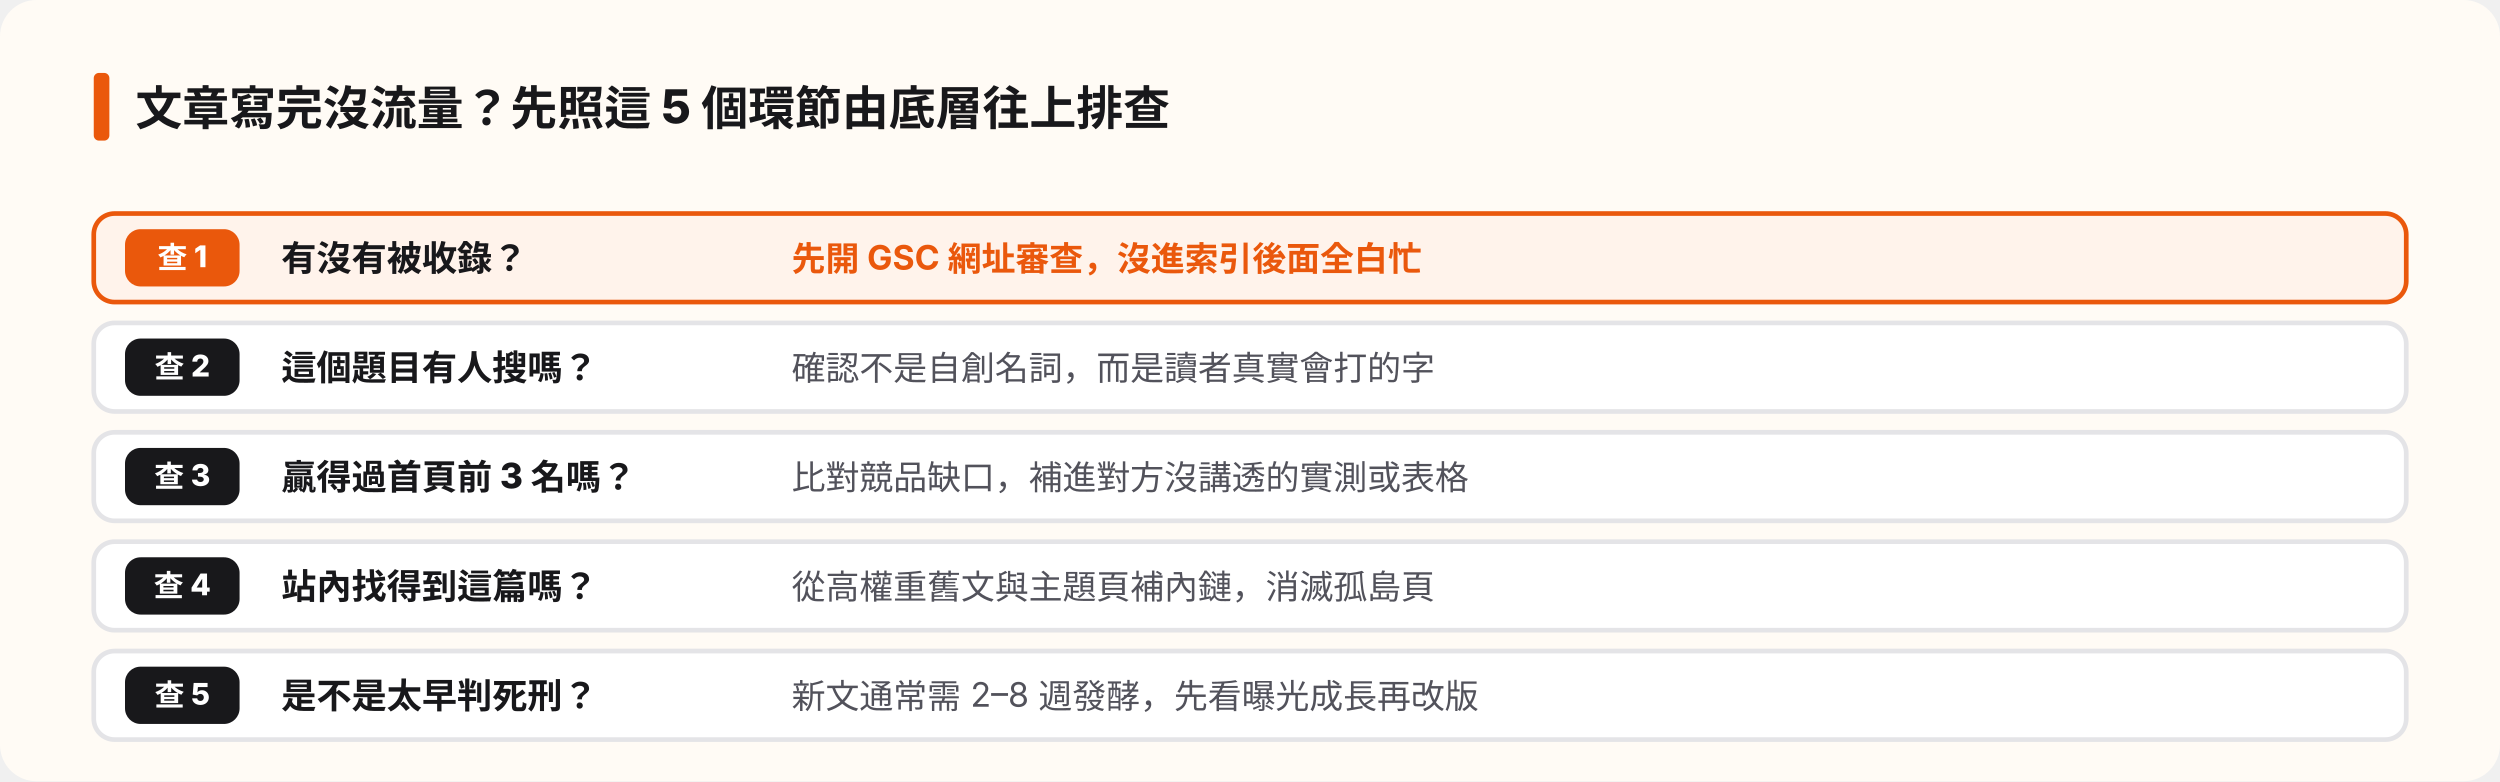
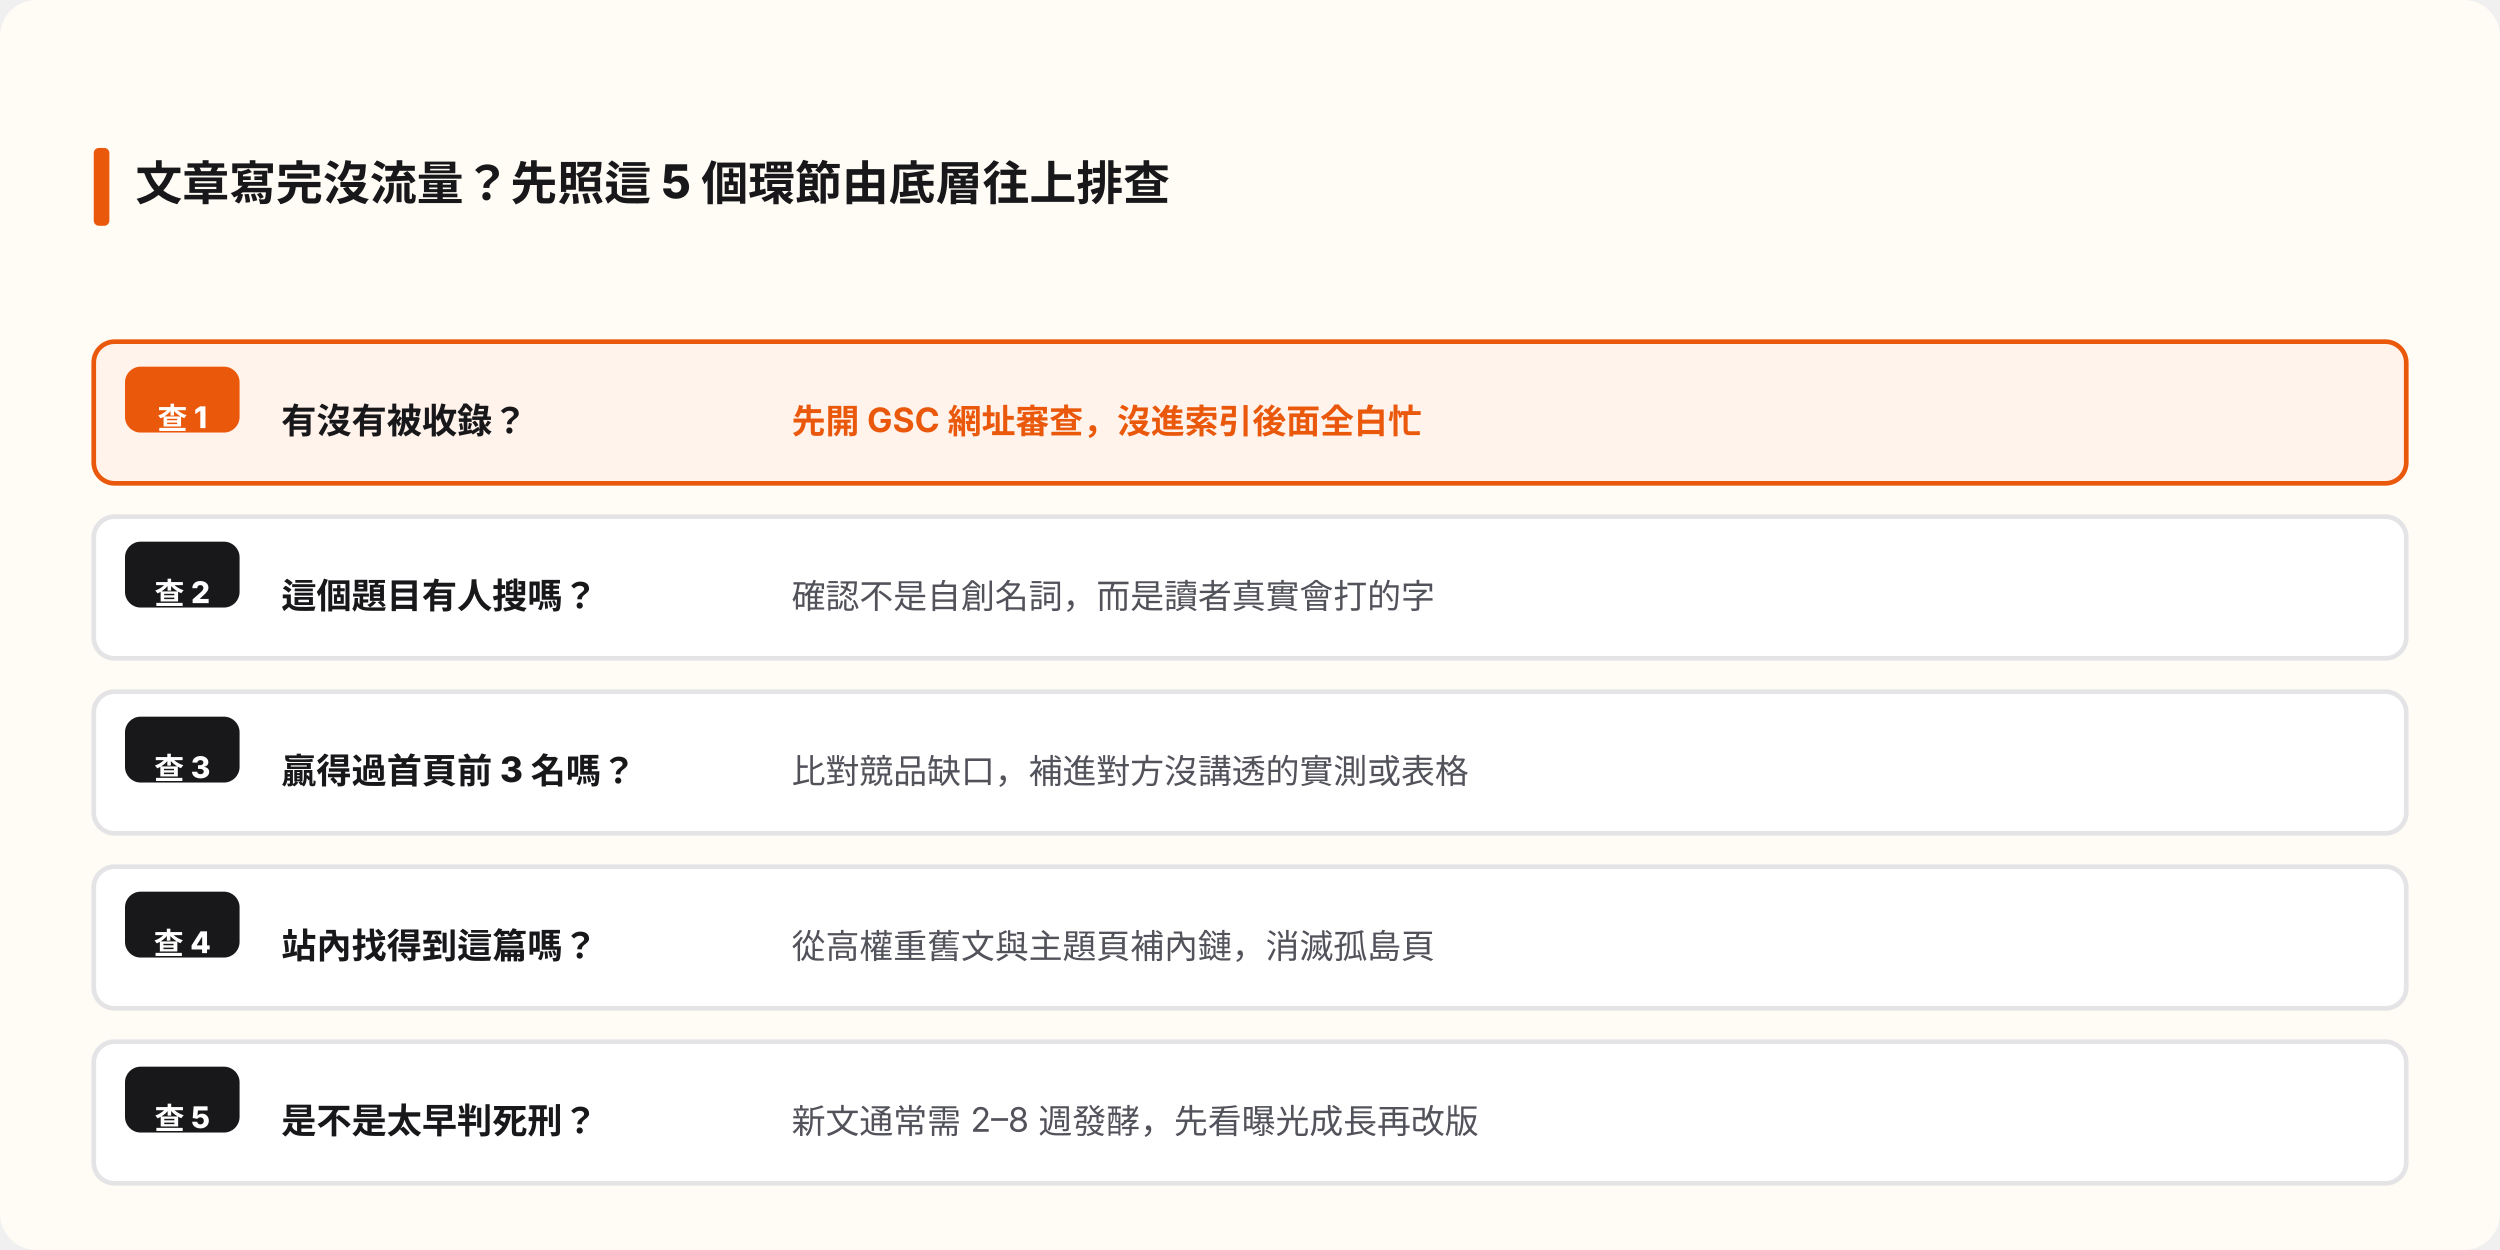
- <svg xmlns="http://www.w3.org/2000/svg" viewBox="0 0 960 300" width="960" height="300" role="img" aria-label="SEO 文章沒流量的五步排查順序圖">
+ <svg xmlns="http://www.w3.org/2000/svg" viewBox="0 0 960 480" width="960" height="480" role="img" aria-label="SEO 文章沒流量的五步排查順序圖">
  <defs>
    <style>.font{font-family:-apple-system,BlinkMacSystemFont,"Noto Sans TC","PingFang TC","Microsoft JhengHei",sans-serif;}</style>
  </defs>
-   <rect width="960" height="300" rx="14" fill="#FFFBF5" />
-   <rect x="36" y="28" width="6" height="26" rx="2" fill="#EA580C" />
-   <text x="52" y="48" class="font" fill="#18181B" font-size="18" font-weight="800">文章寫完沒流量？先照這 5 個環節由底層往上排查</text>
-   <rect x="36" y="82" width="888" height="34" rx="8" fill="#FFF3EB" stroke="#EA580C" stroke-width="1.8" />
-   <rect x="48" y="88" width="44" height="22" rx="6" fill="#EA580C" />
-   <text x="70" y="103" text-anchor="middle" class="font" fill="#FFFFFF" font-size="11.5" font-weight="800">查 1</text>
-   <text x="108" y="104" class="font" fill="#18181B" font-size="13.5" font-weight="800">有沒有被收錄？</text>
-   <text x="304" y="104" class="font" fill="#EA580C" font-size="13" font-weight="700">先開 GSC 網址審查，沒進索引後面全白忙</text>
-   <rect x="36" y="124" width="888" height="34" rx="8" fill="#FFFFFF" stroke="#E4E4E7" stroke-width="1.8" />
-   <rect x="48" y="130" width="44" height="22" rx="6" fill="#18181B" />
-   <text x="70" y="145" text-anchor="middle" class="font" fill="#FFFFFF" font-size="11.5" font-weight="800">查 2</text>
-   <text x="108" y="146" class="font" fill="#18181B" font-size="13.5" font-weight="800">這個題目有人搜嗎？</text>
-   <text x="304" y="146" class="font" fill="#52525B" font-size="13" font-weight="400">確認不是自創名詞，而是讀者真實會打的字</text>
-   <rect x="36" y="166" width="888" height="34" rx="8" fill="#FFFFFF" stroke="#E4E4E7" stroke-width="1.8" />
-   <rect x="48" y="172" width="44" height="22" rx="6" fill="#18181B" />
-   <text x="70" y="187" text-anchor="middle" class="font" fill="#FFFFFF" font-size="11.5" font-weight="800">查 3</text>
-   <text x="108" y="188" class="font" fill="#18181B" font-size="13.5" font-weight="800">贏得過首頁前 3 名嗎？</text>
-   <text x="304" y="188" class="font" fill="#52525B" font-size="13" font-weight="400">比對競品缺口，補進對方沒講透的實測或表格</text>
-   <rect x="36" y="208" width="888" height="34" rx="8" fill="#FFFFFF" stroke="#E4E4E7" stroke-width="1.8" />
-   <rect x="48" y="214" width="44" height="22" rx="6" fill="#18181B" />
-   <text x="70" y="229" text-anchor="middle" class="font" fill="#FFFFFF" font-size="11.5" font-weight="800">查 4</text>
-   <text x="108" y="230" class="font" fill="#18181B" font-size="13.5" font-weight="800">站內找得到這篇嗎？</text>
-   <text x="304" y="230" class="font" fill="#52525B" font-size="13" font-weight="400">從高權重舊文與主題頁補內鏈，消滅孤島頁</text>
-   <rect x="36" y="250" width="888" height="34" rx="8" fill="#FFFFFF" stroke="#E4E4E7" stroke-width="1.8" />
-   <rect x="48" y="256" width="44" height="22" rx="6" fill="#18181B" />
-   <text x="70" y="271" text-anchor="middle" class="font" fill="#FFFFFF" font-size="11.5" font-weight="800">查 5</text>
-   <text x="108" y="272" class="font" fill="#18181B" font-size="13.5" font-weight="800">是不是太早判死刑？</text>
-   <text x="304" y="272" class="font" fill="#52525B" font-size="13" font-weight="400">新文通常需 2–8 週發酵，先看曝光成長再改版</text>
+   <rect width="960" height="480" rx="14" fill="#FFFBF5" />
+   <rect x="36" y="56.8" width="6" height="29.9" rx="2" fill="#EA580C" />
+   <text x="52" y="76.8" class="font" fill="#18181B" font-size="18" font-weight="800">文章寫完沒流量？先照這 5 個環節由底層往上排查</text>
+   <rect x="36" y="131.2" width="888" height="54.4" rx="8" fill="#FFF3EB" stroke="#EA580C" stroke-width="1.8" />
+   <rect x="48" y="140.8" width="44" height="25.3" rx="6" fill="#EA580C" />
+   <text x="70" y="164.8" text-anchor="middle" class="font" fill="#FFFFFF" font-size="11.5" font-weight="800">查 1</text>
+   <text x="108" y="166.4" class="font" fill="#18181B" font-size="13.5" font-weight="800">有沒有被收錄？</text>
+   <text x="304" y="166.4" class="font" fill="#EA580C" font-size="13" font-weight="700">先開 GSC 網址審查，沒進索引後面全白忙</text>
+   <rect x="36" y="198.4" width="888" height="54.4" rx="8" fill="#FFFFFF" stroke="#E4E4E7" stroke-width="1.8" />
+   <rect x="48" y="208" width="44" height="25.3" rx="6" fill="#18181B" />
+   <text x="70" y="232" text-anchor="middle" class="font" fill="#FFFFFF" font-size="11.5" font-weight="800">查 2</text>
+   <text x="108" y="233.6" class="font" fill="#18181B" font-size="13.5" font-weight="800">這個題目有人搜嗎？</text>
+   <text x="304" y="233.6" class="font" fill="#52525B" font-size="13" font-weight="400">確認不是自創名詞，而是讀者真實會打的字</text>
+   <rect x="36" y="265.6" width="888" height="54.4" rx="8" fill="#FFFFFF" stroke="#E4E4E7" stroke-width="1.8" />
+   <rect x="48" y="275.2" width="44" height="25.3" rx="6" fill="#18181B" />
+   <text x="70" y="299.2" text-anchor="middle" class="font" fill="#FFFFFF" font-size="11.5" font-weight="800">查 3</text>
+   <text x="108" y="300.8" class="font" fill="#18181B" font-size="13.5" font-weight="800">贏得過首頁前 3 名嗎？</text>
+   <text x="304" y="300.8" class="font" fill="#52525B" font-size="13" font-weight="400">比對競品缺口，補進對方沒講透的實測或表格</text>
+   <rect x="36" y="332.8" width="888" height="54.4" rx="8" fill="#FFFFFF" stroke="#E4E4E7" stroke-width="1.8" />
+   <rect x="48" y="342.4" width="44" height="25.3" rx="6" fill="#18181B" />
+   <text x="70" y="366.4" text-anchor="middle" class="font" fill="#FFFFFF" font-size="11.5" font-weight="800">查 4</text>
+   <text x="108" y="368" class="font" fill="#18181B" font-size="13.5" font-weight="800">站內找得到這篇嗎？</text>
+   <text x="304" y="368" class="font" fill="#52525B" font-size="13" font-weight="400">從高權重舊文與主題頁補內鏈，消滅孤島頁</text>
+   <rect x="36" y="400" width="888" height="54.4" rx="8" fill="#FFFFFF" stroke="#E4E4E7" stroke-width="1.8" />
+   <rect x="48" y="409.6" width="44" height="25.3" rx="6" fill="#18181B" />
+   <text x="70" y="433.6" text-anchor="middle" class="font" fill="#FFFFFF" font-size="11.5" font-weight="800">查 5</text>
+   <text x="108" y="435.2" class="font" fill="#18181B" font-size="13.5" font-weight="800">是不是太早判死刑？</text>
+   <text x="304" y="435.2" class="font" fill="#52525B" font-size="13" font-weight="400">新文通常需 2–8 週發酵，先看曝光成長再改版</text>
</svg>
